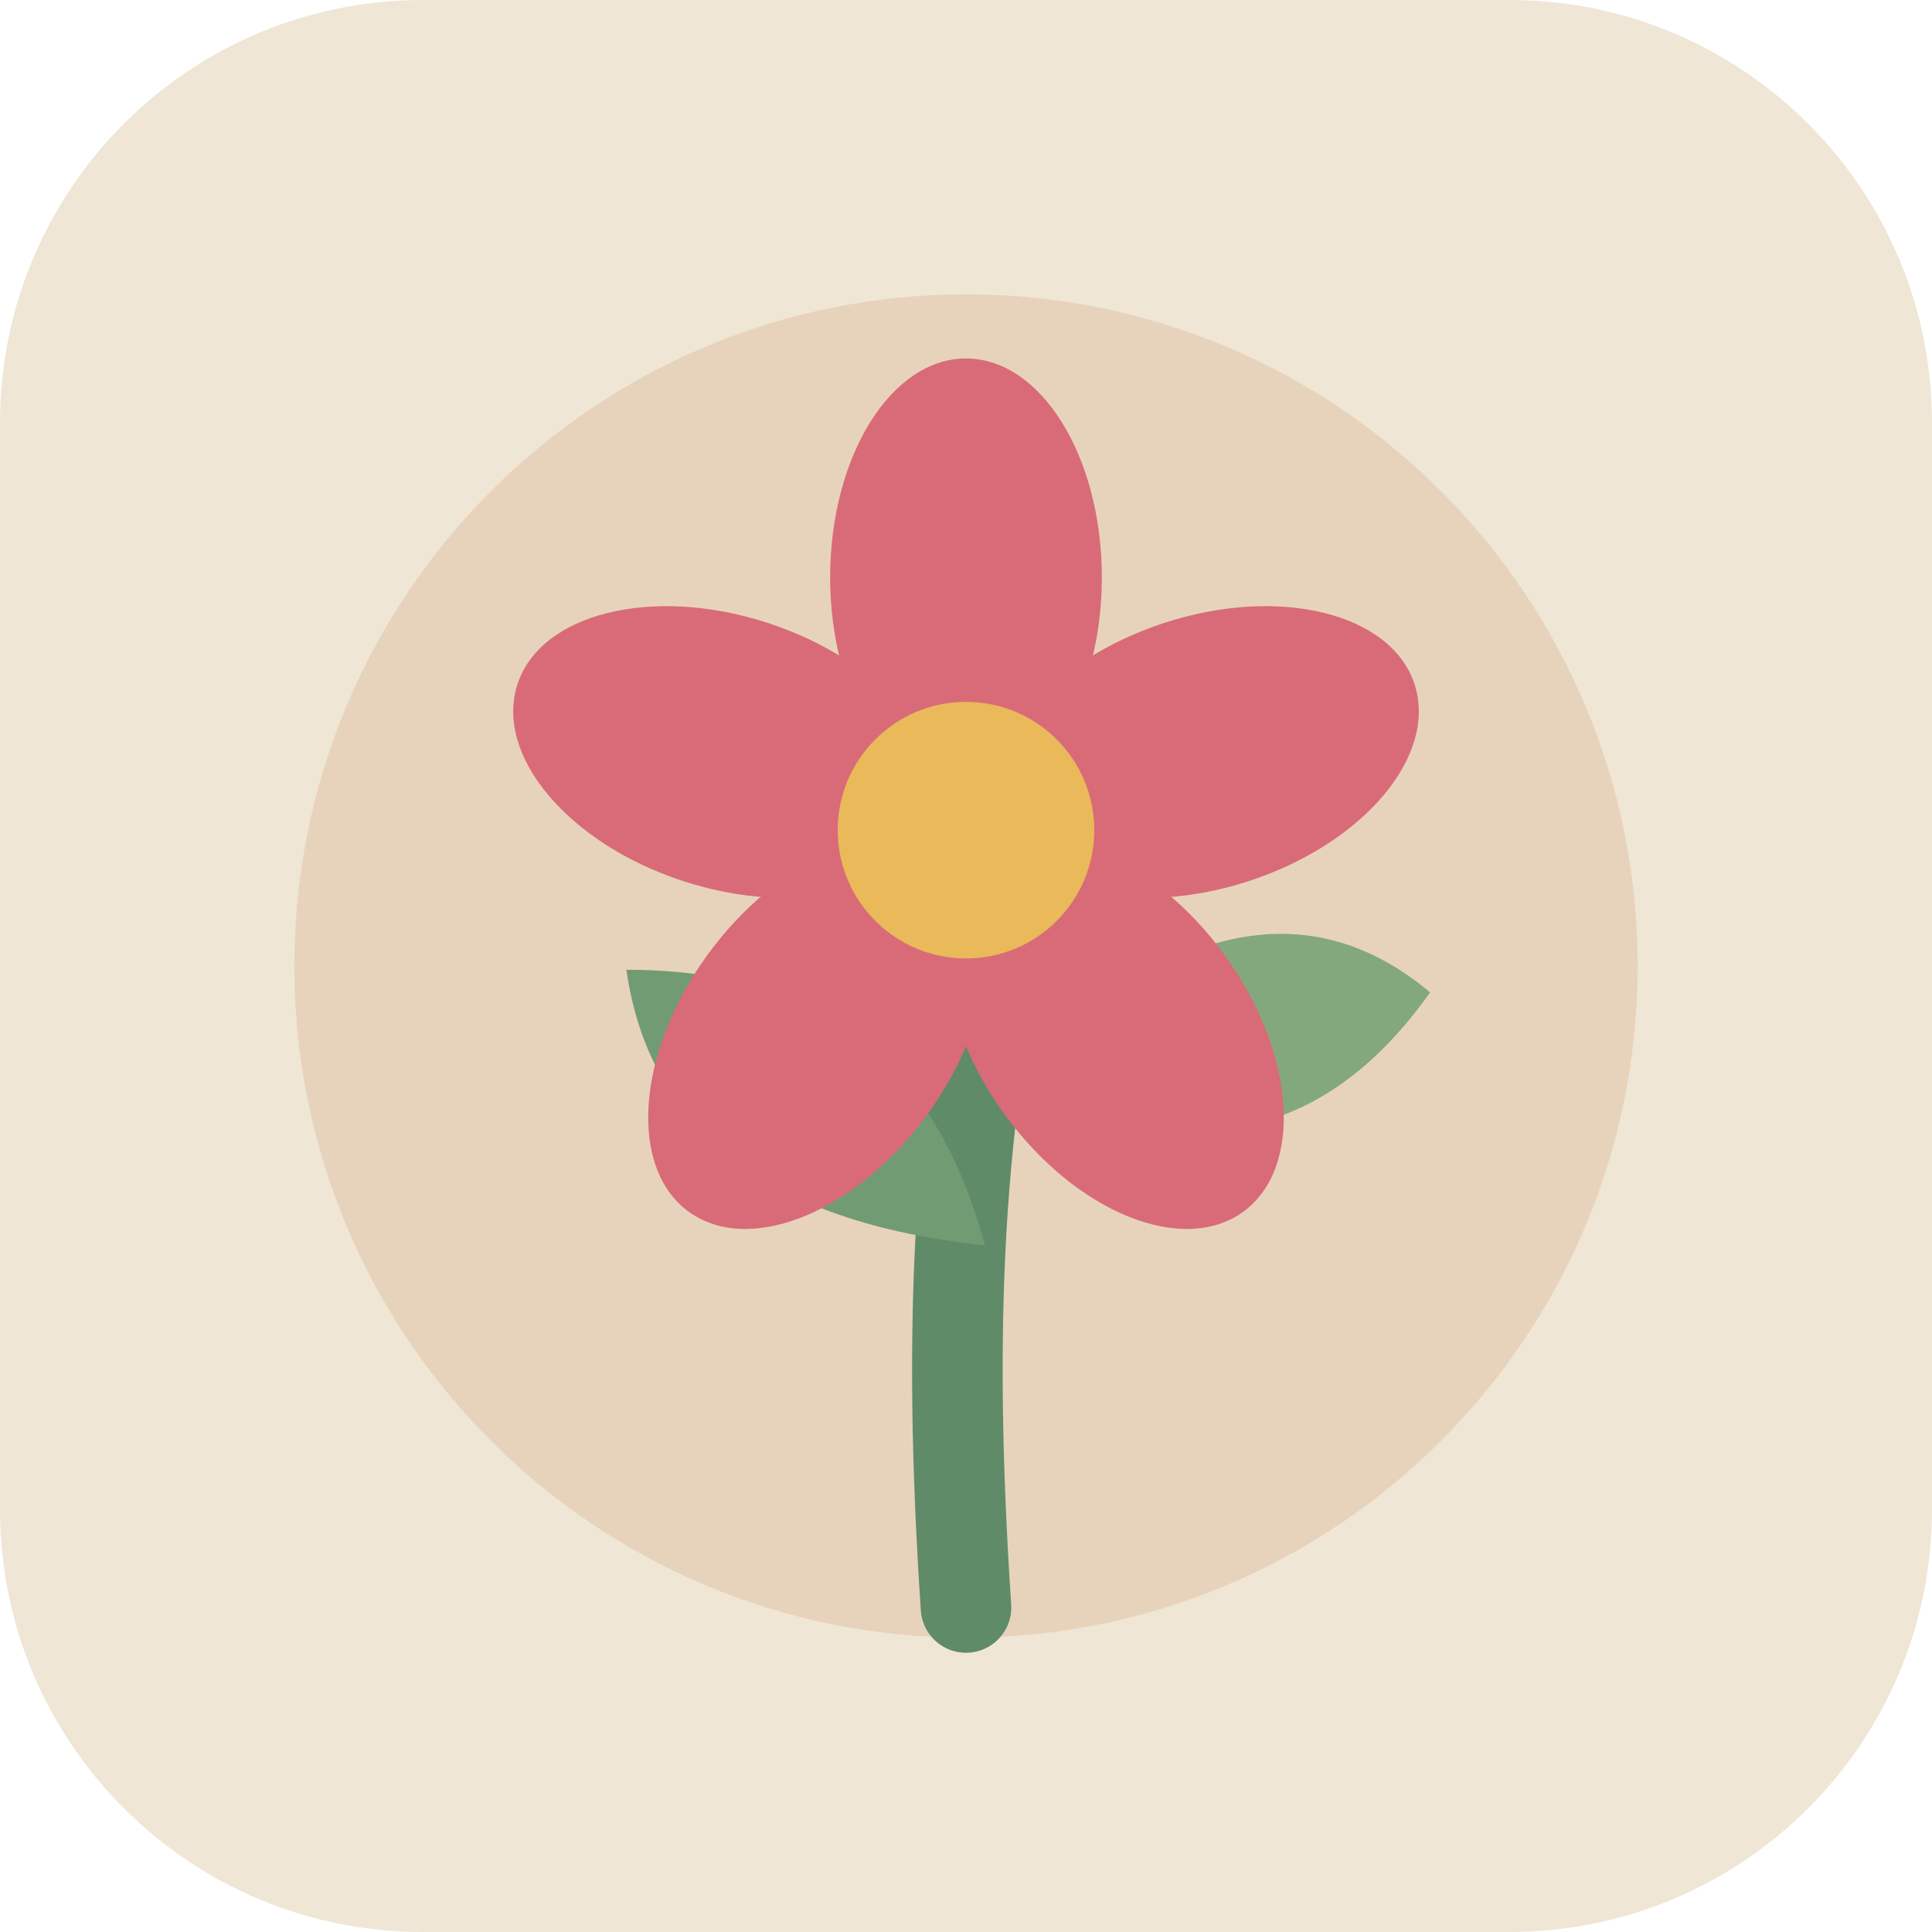
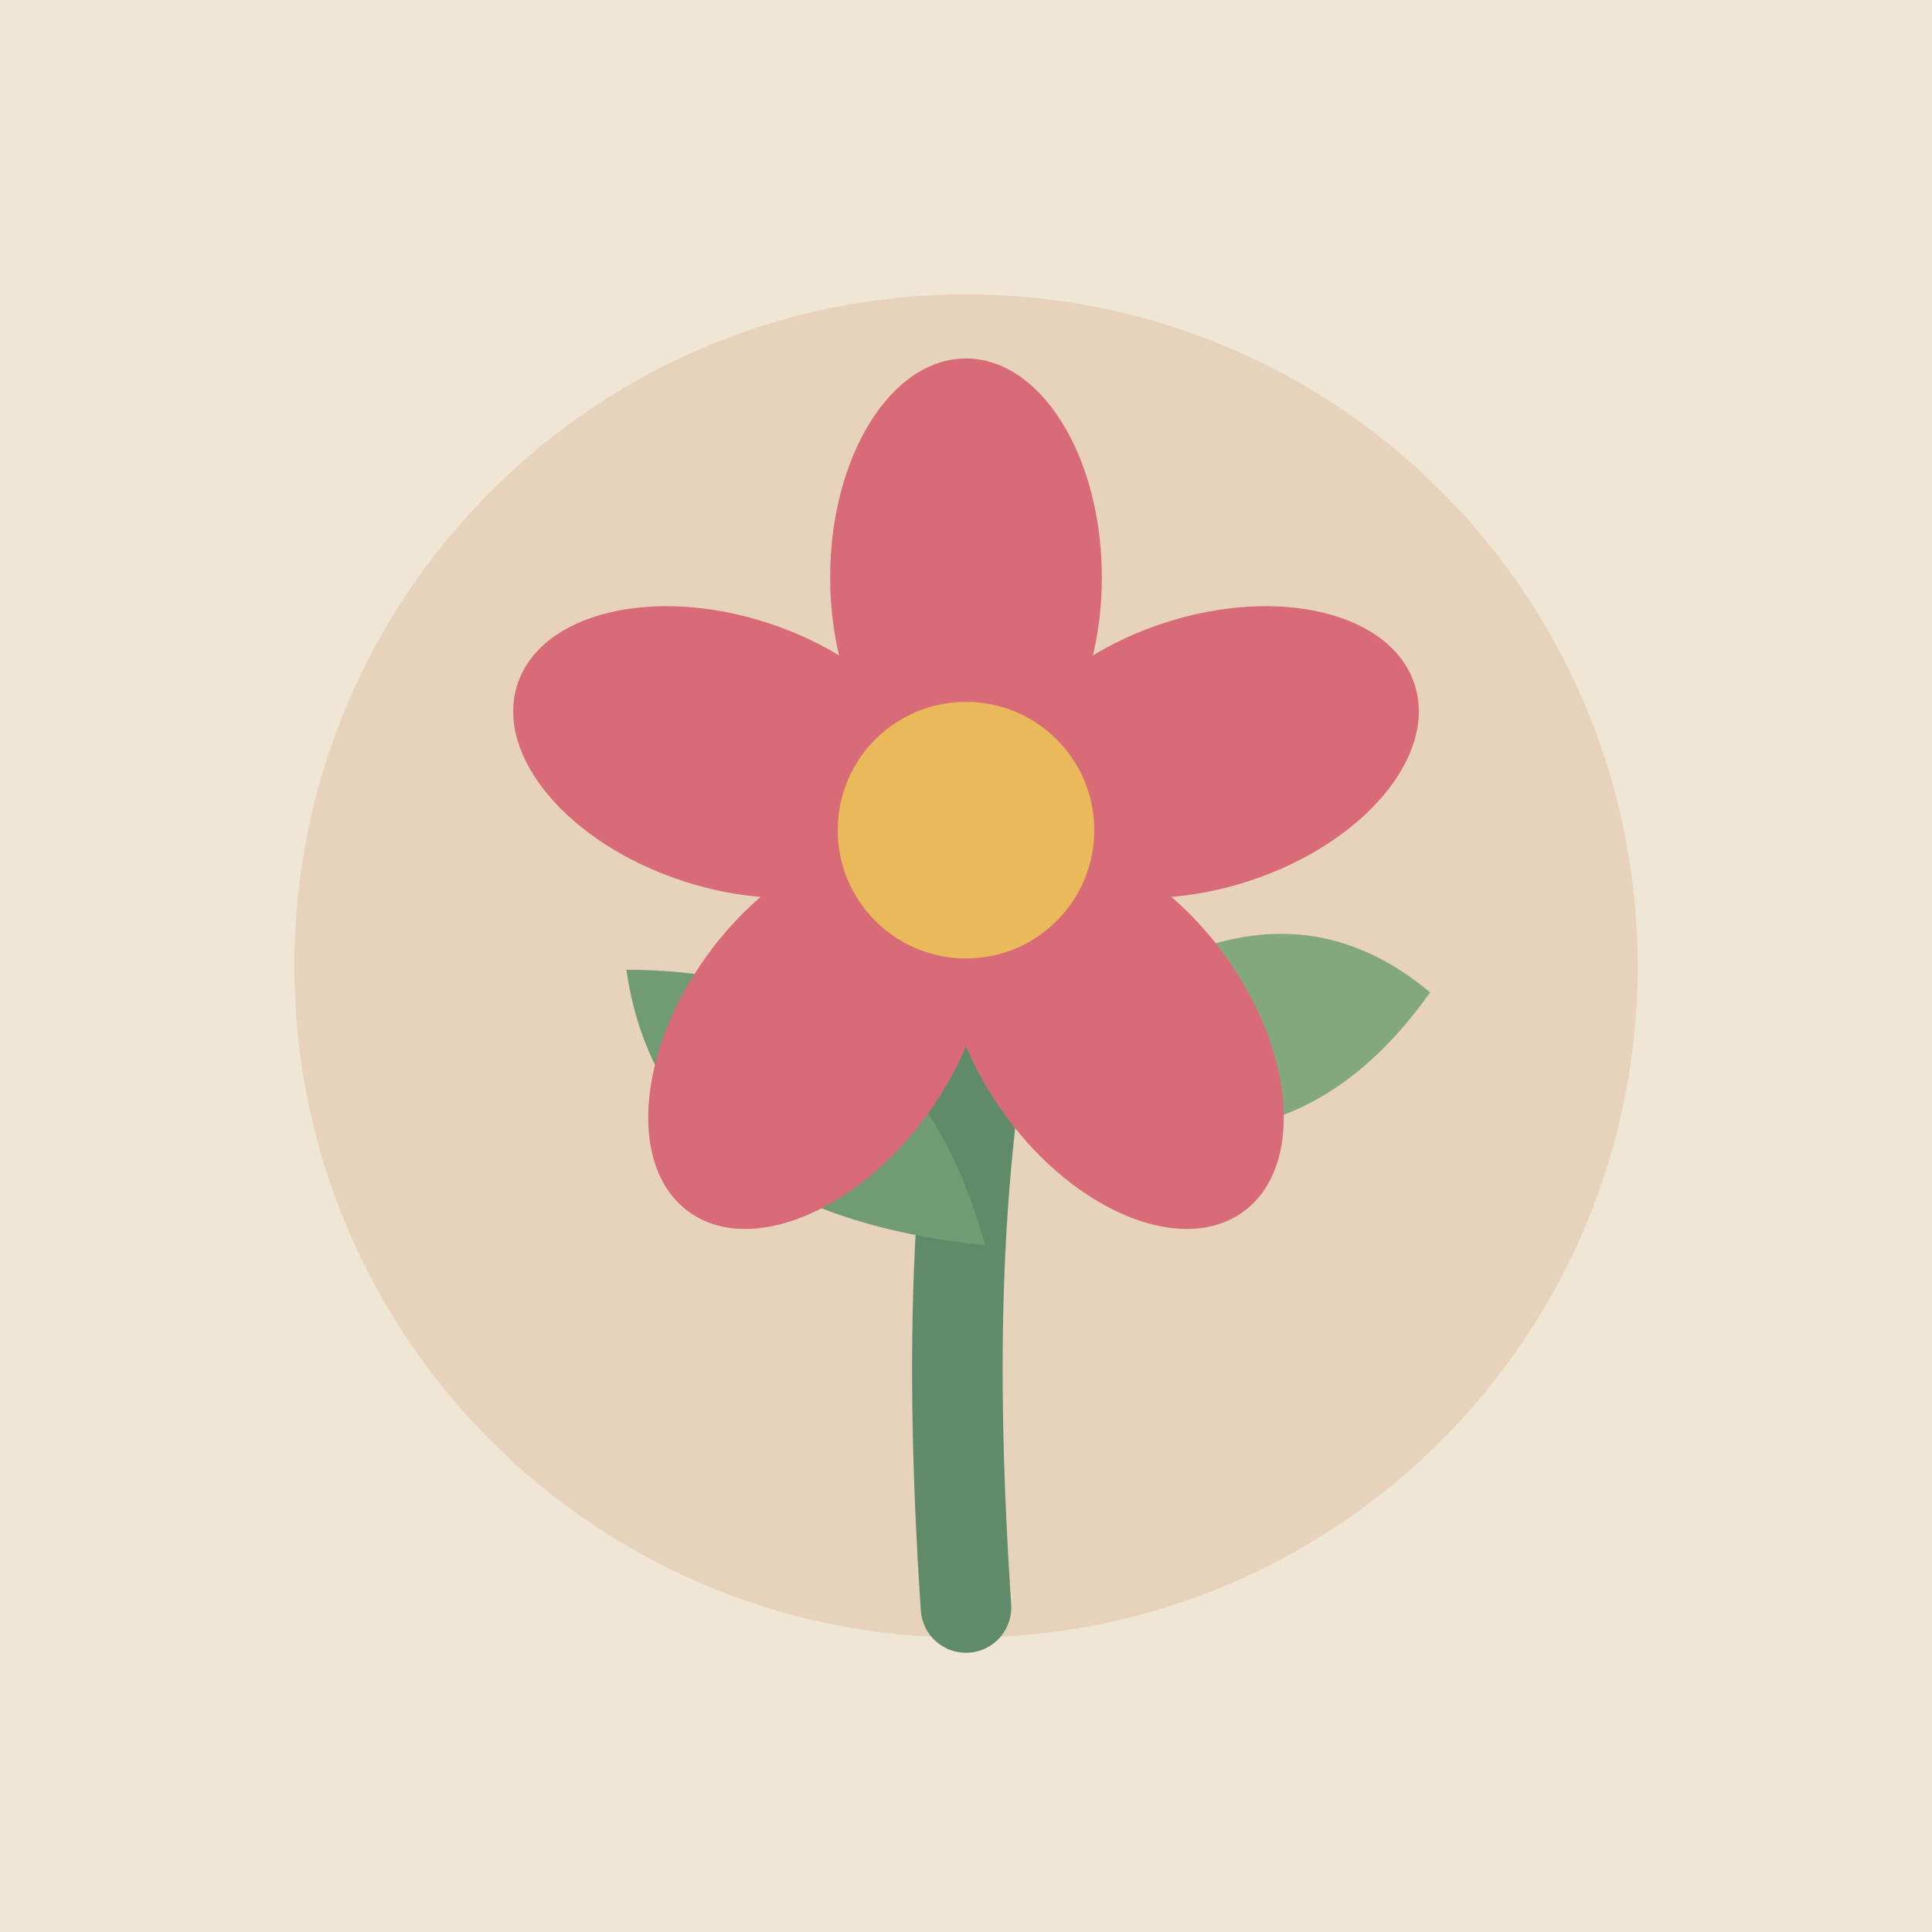
<svg xmlns="http://www.w3.org/2000/svg" width="512" height="512" viewBox="0 0 512 512">
-   <rect width="512" height="512" rx="112" fill="#f0e6d6" />
+   <rect width="512" height="512" fill="#f0e6d6" />
  <circle cx="256" cy="256" r="178" fill="#e7d3bb" />
  <path d="M256 426c-5-75-2-131 11-185" fill="none" stroke="#5f8b68" stroke-width="24" stroke-linecap="round" />
  <path d="M261 330c-58-6-89-31-95-73 48 0 81 21 95 73Z" fill="#719b73" />
  <path d="M267 286c44-43 81-49 112-23-27 38-63 48-112 23Z" fill="#84a87d" />
  <g fill="#d96b78">
    <ellipse cx="256" cy="153" rx="36" ry="58" />
    <ellipse cx="256" cy="153" rx="36" ry="58" transform="rotate(72 256 220)" />
    <ellipse cx="256" cy="153" rx="36" ry="58" transform="rotate(144 256 220)" />
    <ellipse cx="256" cy="153" rx="36" ry="58" transform="rotate(216 256 220)" />
    <ellipse cx="256" cy="153" rx="36" ry="58" transform="rotate(288 256 220)" />
  </g>
  <circle cx="256" cy="220" r="34" fill="#e9b95a" />
</svg>
